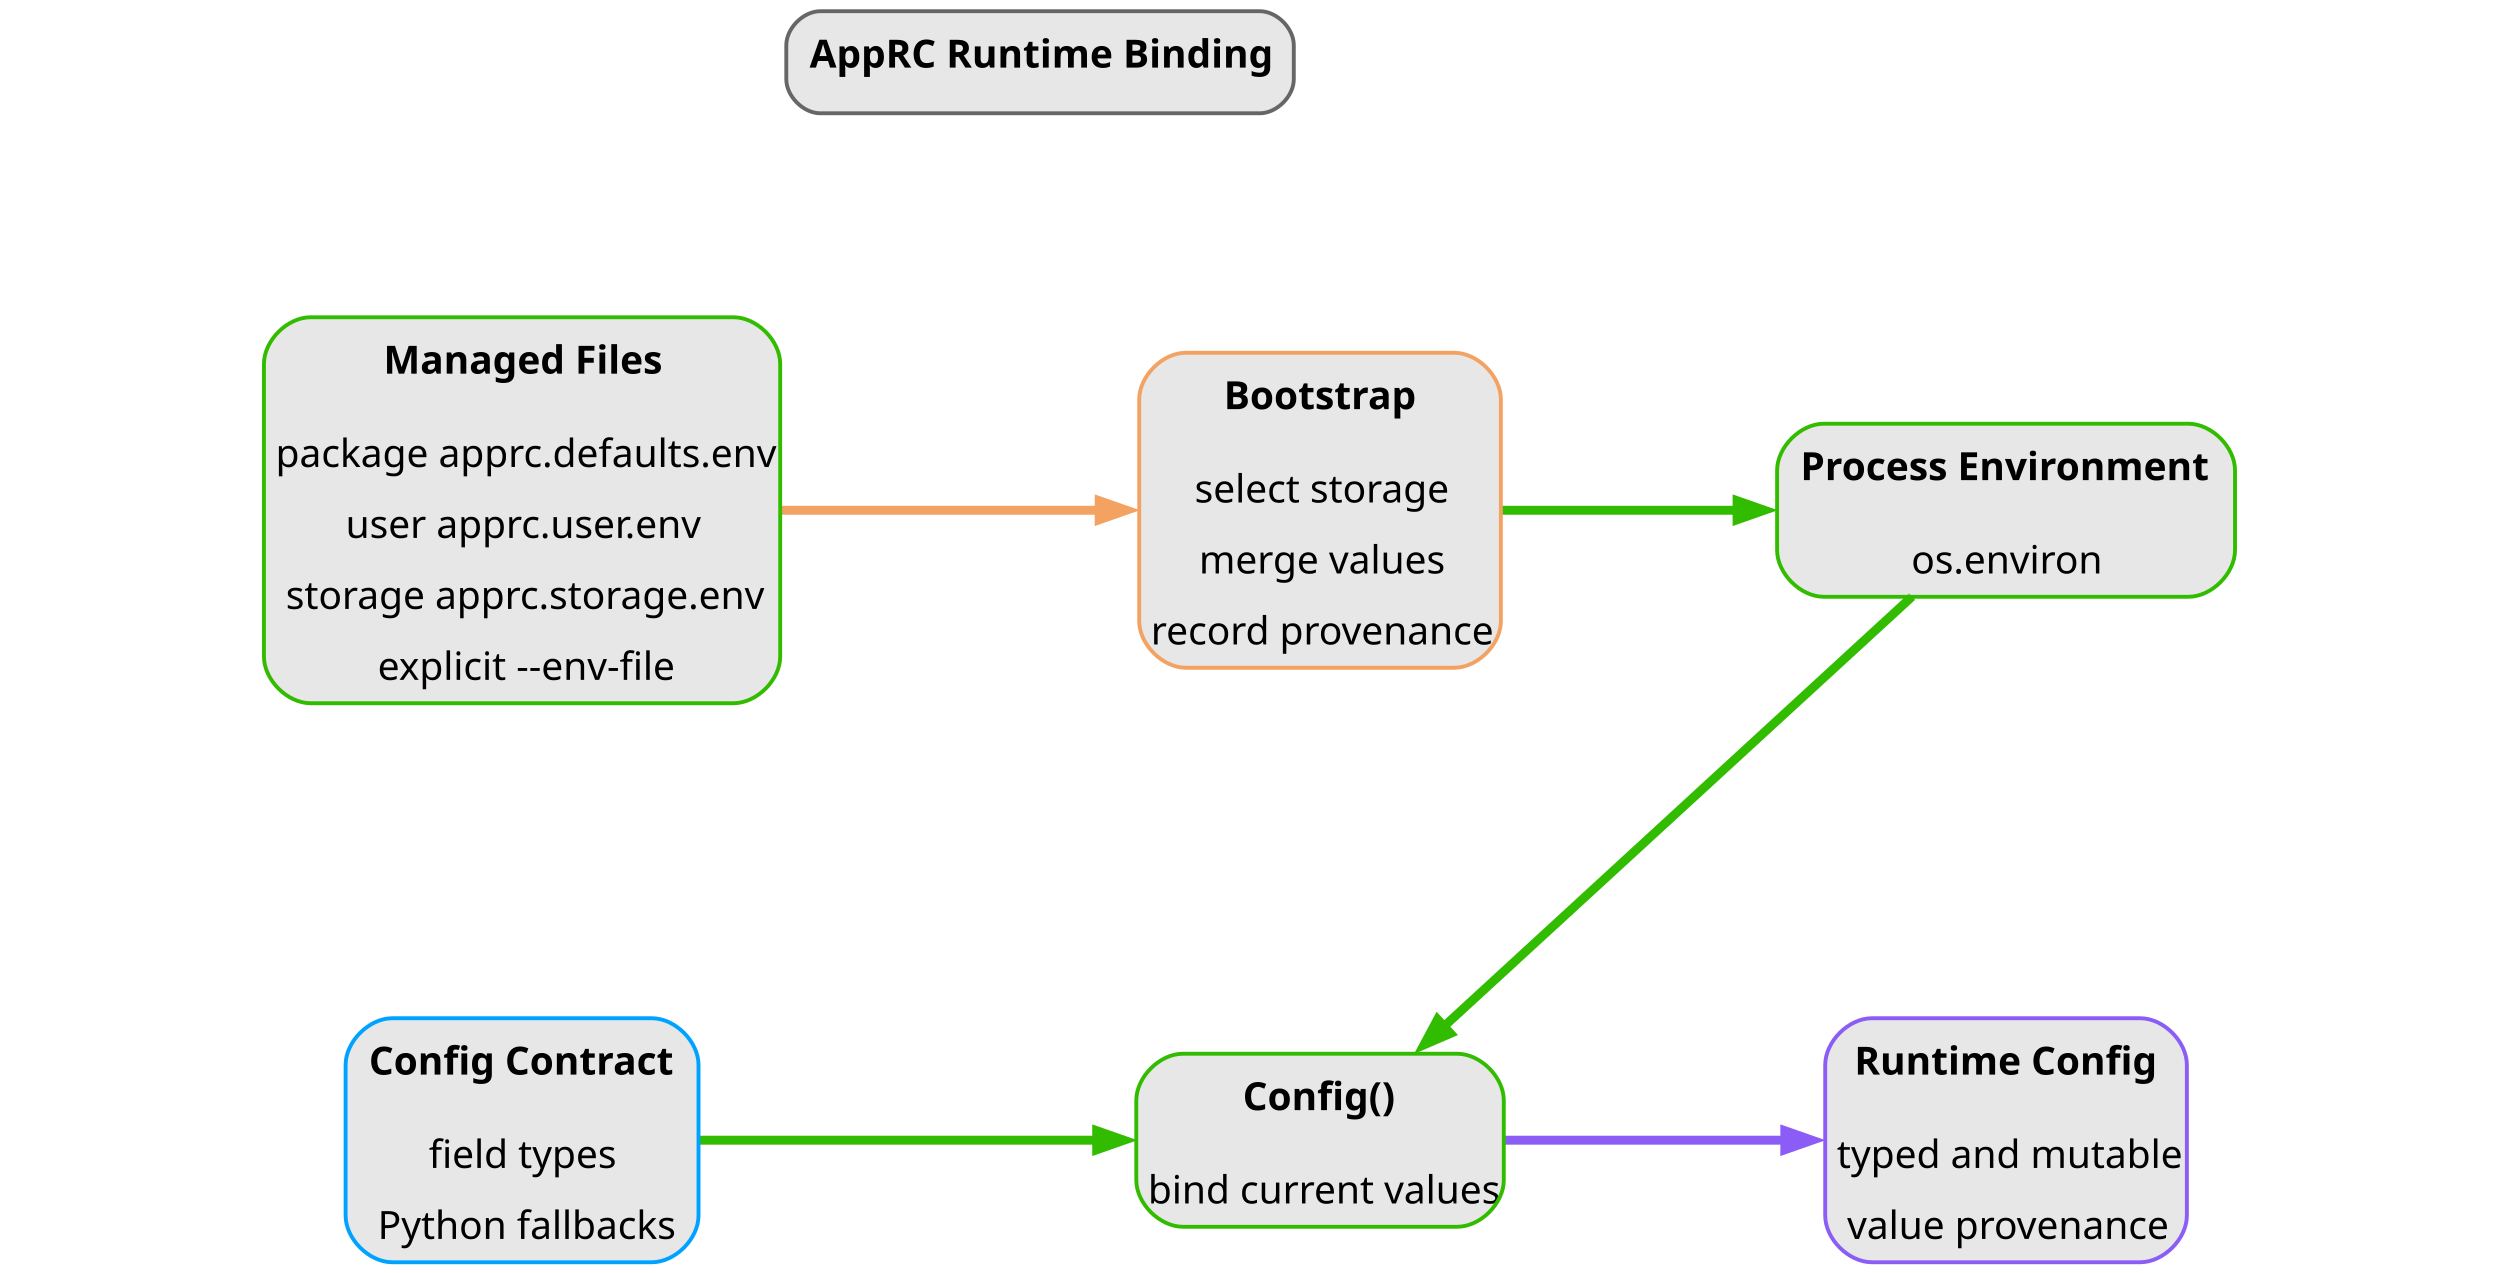
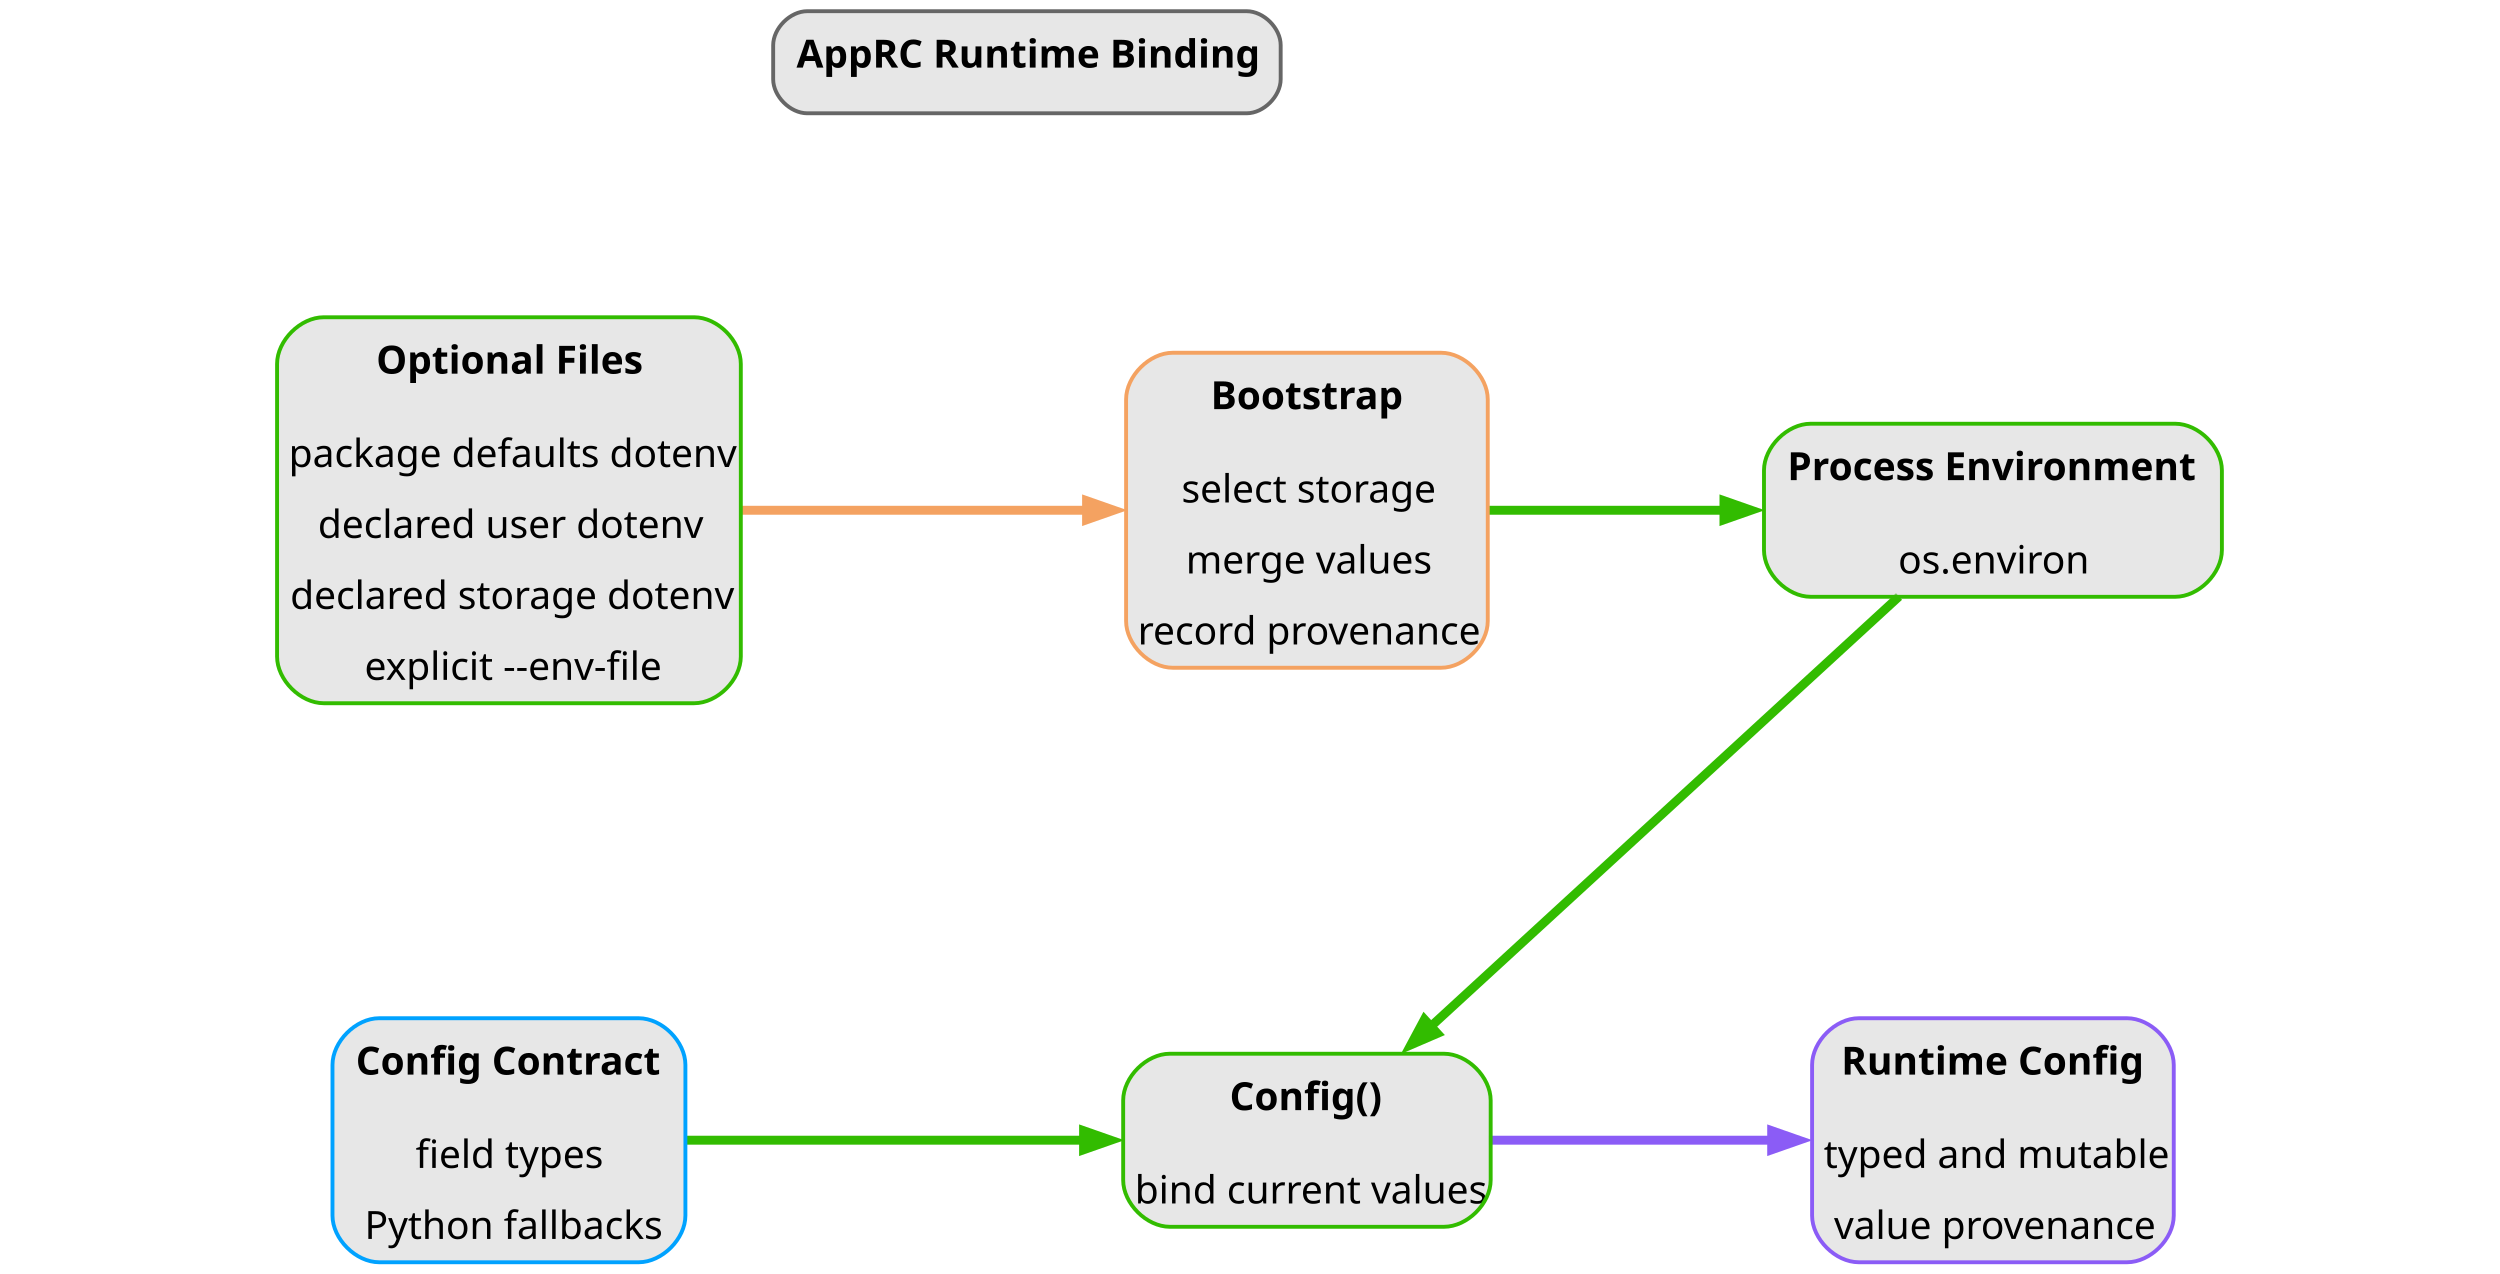
- <svg xmlns="http://www.w3.org/2000/svg" width="900px" height="457.956px" viewBox="-80.464 0 795.928 405">
-   <g id="graph0" class="graph" transform="scale(1.23811 1.23811) rotate(0) translate(2.88 324.58)">
+ <svg xmlns="http://www.w3.org/2000/svg" width="900px" height="458.621px" viewBox="-85.774 0 806.548 411">
+   <g id="graph0" class="graph" transform="scale(1.25463 1.25463) rotate(0) translate(2.88 324.58)">
    <g id="edge1" class="edge">
-       <path fill="none" stroke="#f4a261" stroke-width="2.3" d="M132.71,-193.37C159.27,-193.37 189.54,-193.37 215.02,-193.37" />
-       <polygon fill="#f4a261" stroke="#f4a261" stroke-width="2.3" points="214.78,-195.83 221.78,-193.38 214.78,-190.93 214.78,-195.83" />
+       <path fill="none" stroke="#f4a261" stroke-width="2.3" d="M118.98,-193.37C147.11,-193.37 180.54,-193.37 208.3,-193.37" />
+       <polygon fill="#f4a261" stroke="#f4a261" stroke-width="2.3" points="208.16,-195.83 215.16,-193.38 208.16,-190.93 208.16,-195.83" />
    </g>
    <g id="edge2" class="edge">
-       <path fill="none" stroke="#32bc00" stroke-width="2.3" d="M317.92,-193.37C336.61,-193.37 358.56,-193.37 379.05,-193.37" />
-       <polygon fill="#32bc00" stroke="#32bc00" stroke-width="2.3" points="378.81,-195.83 385.81,-193.38 378.81,-190.93 378.81,-195.83" />
+       <path fill="none" stroke="#32bc00" stroke-width="2.3" d="M311.17,-193.37C329.86,-193.37 351.81,-193.37 372.3,-193.37" />
+       <polygon fill="#32bc00" stroke="#32bc00" stroke-width="2.3" points="372.06,-195.83 379.06,-193.38 372.06,-190.93 372.06,-195.83" />
    </g>
    <g id="edge3" class="edge">
-       <path fill="none" stroke="#32bc00" stroke-width="2.3" d="M423.82,-171.19C392.5,-142.43 337.81,-92.2 303.21,-60.43" />
-       <polygon fill="#32bc00" stroke="#32bc00" stroke-width="2.3" points="305.1,-58.84 298.29,-55.91 301.79,-62.45 305.1,-58.84" />
+       <path fill="none" stroke="#32bc00" stroke-width="2.3" d="M417.07,-171.19C385.75,-142.43 331.06,-92.2 296.46,-60.43" />
+       <polygon fill="#32bc00" stroke="#32bc00" stroke-width="2.3" points="298.35,-58.84 291.54,-55.91 295.04,-62.45 298.35,-58.84" />
    </g>
    <g id="edge4" class="edge">
-       <path fill="none" stroke="#32bc00" stroke-width="2.3" d="M111.66,-31.38C141.91,-31.38 181.94,-31.38 214.38,-31.38" />
-       <polygon fill="#32bc00" stroke="#32bc00" stroke-width="2.3" points="214.14,-33.83 221.14,-31.38 214.14,-28.93 214.14,-33.83" />
+       <path fill="none" stroke="#32bc00" stroke-width="2.3" d="M104.91,-31.38C135.16,-31.38 175.19,-31.38 207.63,-31.38" />
+       <polygon fill="#32bc00" stroke="#32bc00" stroke-width="2.3" points="207.39,-33.83 214.39,-31.38 207.39,-28.93 207.39,-33.83" />
    </g>
    <g id="edge5" class="edge">
-       <path fill="none" stroke="#8b5cf6" stroke-width="2.3" d="M318.38,-31.38C340.79,-31.38 367.8,-31.38 391.36,-31.38" />
-       <polygon fill="#8b5cf6" stroke="#8b5cf6" stroke-width="2.3" points="391.08,-33.83 398.08,-31.38 391.08,-28.93 391.08,-33.83" />
+       <path fill="none" stroke="#8b5cf6" stroke-width="2.3" d="M311.63,-31.38C334.04,-31.38 361.05,-31.38 384.61,-31.38" />
+       <polygon fill="#8b5cf6" stroke="#8b5cf6" stroke-width="2.3" points="384.33,-33.83 391.33,-31.38 384.33,-28.93 384.33,-33.83" />
    </g>
    <g id="node1" class="node">
-       <path fill="#cccccc" fill-opacity="0.467" stroke="none" d="M143.07,-295.45C143.07,-295.45 256.07,-295.45 256.07,-295.45 260.45,-295.45 264.82,-299.83 264.82,-304.2 264.82,-304.2 264.82,-312.95 264.82,-312.95 264.82,-317.33 260.45,-321.7 256.07,-321.7 256.07,-321.7 143.07,-321.7 143.07,-321.7 138.7,-321.7 134.32,-317.33 134.32,-312.95 134.32,-312.95 134.32,-304.2 134.32,-304.2 134.32,-299.83 138.7,-295.45 143.07,-295.45" />
-       <text xml:space="preserve" text-anchor="start" x="140.32" y="-307.2" font-family="sans-serif" font-weight="bold" font-size="10.00">AppRC Runtime Binding</text>
-       <path fill="none" stroke="#666666" d="M143.07,-295.45C143.07,-295.45 256.07,-295.45 256.07,-295.45 260.45,-295.45 264.82,-299.83 264.82,-304.2 264.82,-304.2 264.82,-312.95 264.82,-312.95 264.82,-317.33 260.45,-321.7 256.07,-321.7 256.07,-321.7 143.07,-321.7 143.07,-321.7 138.7,-321.7 134.32,-317.33 134.32,-312.95 134.32,-312.95 134.32,-304.2 134.32,-304.2 134.32,-299.83 138.7,-295.45 143.07,-295.45" />
+       <path fill="#cccccc" fill-opacity="0.467" stroke="none" d="M136.32,-295.45C136.32,-295.45 249.32,-295.45 249.32,-295.45 253.7,-295.45 258.07,-299.83 258.07,-304.2 258.07,-304.2 258.07,-312.95 258.07,-312.95 258.07,-317.33 253.7,-321.7 249.32,-321.7 249.32,-321.7 136.32,-321.7 136.32,-321.7 131.95,-321.7 127.57,-317.33 127.57,-312.95 127.57,-312.95 127.57,-304.2 127.57,-304.2 127.57,-299.83 131.95,-295.45 136.32,-295.45" />
+       <text xml:space="preserve" text-anchor="start" x="133.57" y="-307.2" font-family="sans-serif" font-weight="bold" font-size="10.00">AppRC Runtime Binding</text>
+       <path fill="none" stroke="#666666" d="M136.32,-295.45C136.32,-295.45 249.32,-295.45 249.32,-295.45 253.7,-295.45 258.07,-299.83 258.07,-304.2 258.07,-304.2 258.07,-312.95 258.07,-312.95 258.07,-317.33 253.7,-321.7 249.32,-321.7 249.32,-321.7 136.32,-321.7 136.32,-321.7 131.95,-321.7 127.57,-317.33 127.57,-312.95 127.57,-312.95 127.57,-304.2 127.57,-304.2 127.57,-299.83 131.95,-295.45 136.32,-295.45" />
    </g>
    <g id="node2" class="node">
-       <path fill="#cccccc" fill-opacity="0.467" stroke="none" d="M12,-143.75C12,-143.75 120.75,-143.75 120.75,-143.75 126.75,-143.75 132.75,-149.75 132.75,-155.75 132.75,-155.75 132.75,-231 132.75,-231 132.75,-237 126.75,-243 120.75,-243 120.75,-243 12,-243 12,-243 6,-243 0,-237 0,-231 0,-231 0,-155.75 0,-155.75 0,-149.75 6,-143.75 12,-143.75" />
-       <text xml:space="preserve" text-anchor="start" x="30.75" y="-228.5" font-family="sans-serif" font-weight="bold" font-size="10.00">Managed Files</text>
-       <text xml:space="preserve" text-anchor="start" x="3" y="-204.5" font-family="sans-serif" font-size="10.00">package apprc.defaults.env</text>
-       <text xml:space="preserve" text-anchor="start" x="21" y="-186.25" font-family="sans-serif" font-size="10.00">user apprc.user.env</text>
-       <text xml:space="preserve" text-anchor="start" x="5.62" y="-168" font-family="sans-serif" font-size="10.00">storage apprc.storage.env</text>
-       <text xml:space="preserve" text-anchor="start" x="29.25" y="-149.75" font-family="sans-serif" font-size="10.00">explicit --env-file</text>
-       <path fill="none" stroke="#32bc00" d="M12,-143.75C12,-143.75 120.75,-143.75 120.75,-143.75 126.75,-143.75 132.75,-149.75 132.75,-155.75 132.75,-155.75 132.75,-231 132.75,-231 132.75,-237 126.75,-243 120.75,-243 120.75,-243 12,-243 12,-243 6,-243 0,-237 0,-231 0,-231 0,-155.75 0,-155.75 0,-149.75 6,-143.75 12,-143.75" />
+       <path fill="#cccccc" fill-opacity="0.467" stroke="none" d="M12,-143.75C12,-143.75 107.25,-143.75 107.25,-143.75 113.25,-143.75 119.25,-149.75 119.25,-155.75 119.25,-155.75 119.25,-231 119.25,-231 119.25,-237 113.25,-243 107.25,-243 107.25,-243 12,-243 12,-243 6,-243 0,-237 0,-231 0,-231 0,-155.75 0,-155.75 0,-149.75 6,-143.75 12,-143.75" />
+       <text xml:space="preserve" text-anchor="start" x="25.5" y="-228.5" font-family="sans-serif" font-weight="bold" font-size="10.00">Optional Files</text>
+       <text xml:space="preserve" text-anchor="start" x="3" y="-204.5" font-family="sans-serif" font-size="10.00">package defaults dotenv</text>
+       <text xml:space="preserve" text-anchor="start" x="10.5" y="-186.25" font-family="sans-serif" font-size="10.00">declared user dotenv</text>
+       <text xml:space="preserve" text-anchor="start" x="3.38" y="-168" font-family="sans-serif" font-size="10.00">declared storage dotenv</text>
+       <text xml:space="preserve" text-anchor="start" x="22.5" y="-149.75" font-family="sans-serif" font-size="10.00">explicit --env-file</text>
+       <path fill="none" stroke="#32bc00" d="M12,-143.75C12,-143.75 107.25,-143.75 107.25,-143.75 113.25,-143.75 119.25,-149.75 119.25,-155.75 119.25,-155.75 119.25,-231 119.25,-231 119.25,-237 113.25,-243 107.25,-243 107.25,-243 12,-243 12,-243 6,-243 0,-237 0,-231 0,-231 0,-155.75 0,-155.75 0,-149.75 6,-143.75 12,-143.75" />
    </g>
    <g id="node3" class="node">
-       <path fill="#cccccc" fill-opacity="0.467" stroke="none" d="M237.07,-152.87C237.07,-152.87 306.07,-152.87 306.07,-152.87 312.07,-152.87 318.07,-158.87 318.07,-164.87 318.07,-164.87 318.07,-221.87 318.07,-221.87 318.07,-227.87 312.07,-233.87 306.07,-233.87 306.07,-233.87 237.07,-233.87 237.07,-233.87 231.07,-233.87 225.07,-227.87 225.07,-221.87 225.07,-221.87 225.07,-164.87 225.07,-164.87 225.07,-158.87 231.07,-152.87 237.07,-152.87" />
-       <text xml:space="preserve" text-anchor="start" x="246.82" y="-219.37" font-family="sans-serif" font-weight="bold" font-size="10.00">Bootstrap</text>
-       <text xml:space="preserve" text-anchor="start" x="239.32" y="-195.37" font-family="sans-serif" font-size="10.00">select storage</text>
-       <text xml:space="preserve" text-anchor="start" x="240.45" y="-177.12" font-family="sans-serif" font-size="10.00">merge values</text>
-       <text xml:space="preserve" text-anchor="start" x="228.07" y="-158.87" font-family="sans-serif" font-size="10.00">record provenance</text>
-       <path fill="none" stroke="#f4a261" d="M237.07,-152.87C237.07,-152.87 306.07,-152.87 306.07,-152.87 312.07,-152.87 318.07,-158.87 318.07,-164.87 318.07,-164.87 318.07,-221.87 318.07,-221.87 318.07,-227.87 312.07,-233.87 306.07,-233.87 306.07,-233.87 237.07,-233.87 237.07,-233.87 231.07,-233.87 225.07,-227.87 225.07,-221.87 225.07,-221.87 225.07,-164.87 225.07,-164.87 225.07,-158.87 231.07,-152.87 237.07,-152.87" />
+       <path fill="#cccccc" fill-opacity="0.467" stroke="none" d="M230.32,-152.87C230.32,-152.87 299.32,-152.87 299.32,-152.87 305.32,-152.87 311.32,-158.87 311.32,-164.87 311.32,-164.87 311.32,-221.87 311.32,-221.87 311.32,-227.87 305.32,-233.87 299.32,-233.87 299.32,-233.87 230.32,-233.87 230.32,-233.87 224.32,-233.87 218.32,-227.87 218.32,-221.87 218.32,-221.87 218.32,-164.87 218.32,-164.87 218.32,-158.87 224.32,-152.87 230.32,-152.87" />
+       <text xml:space="preserve" text-anchor="start" x="240.07" y="-219.37" font-family="sans-serif" font-weight="bold" font-size="10.00">Bootstrap</text>
+       <text xml:space="preserve" text-anchor="start" x="232.57" y="-195.37" font-family="sans-serif" font-size="10.00">select storage</text>
+       <text xml:space="preserve" text-anchor="start" x="233.7" y="-177.12" font-family="sans-serif" font-size="10.00">merge values</text>
+       <text xml:space="preserve" text-anchor="start" x="221.32" y="-158.87" font-family="sans-serif" font-size="10.00">record provenance</text>
+       <path fill="none" stroke="#f4a261" d="M230.32,-152.87C230.32,-152.87 299.32,-152.87 299.32,-152.87 305.32,-152.87 311.32,-158.87 311.32,-164.87 311.32,-164.87 311.32,-221.87 311.32,-221.87 311.32,-227.87 305.32,-233.87 299.32,-233.87 299.32,-233.87 230.32,-233.87 230.32,-233.87 224.32,-233.87 218.32,-227.87 218.32,-221.87 218.32,-221.87 218.32,-164.87 218.32,-164.87 218.32,-158.87 224.32,-152.87 230.32,-152.87" />
    </g>
    <g id="node4" class="node">
-       <path fill="#cccccc" fill-opacity="0.467" stroke="none" d="M401.1,-171.12C401.1,-171.12 494.85,-171.12 494.85,-171.12 500.85,-171.12 506.85,-177.12 506.85,-183.12 506.85,-183.12 506.85,-203.62 506.85,-203.62 506.85,-209.62 500.85,-215.62 494.85,-215.62 494.85,-215.62 401.1,-215.62 401.1,-215.62 395.1,-215.62 389.1,-209.62 389.1,-203.62 389.1,-203.62 389.1,-183.12 389.1,-183.12 389.1,-177.12 395.1,-171.12 401.1,-171.12" />
-       <text xml:space="preserve" text-anchor="start" x="395.1" y="-201.12" font-family="sans-serif" font-weight="bold" font-size="10.00">Process Environment</text>
-       <text xml:space="preserve" text-anchor="start" x="423.6" y="-177.12" font-family="sans-serif" font-size="10.00">os.environ</text>
-       <path fill="none" stroke="#32bc00" d="M401.1,-171.12C401.1,-171.12 494.85,-171.12 494.85,-171.12 500.85,-171.12 506.85,-177.12 506.85,-183.12 506.85,-183.12 506.85,-203.62 506.85,-203.62 506.85,-209.62 500.85,-215.62 494.85,-215.62 494.85,-215.62 401.1,-215.62 401.1,-215.62 395.1,-215.62 389.1,-209.62 389.1,-203.62 389.1,-203.62 389.1,-183.12 389.1,-183.12 389.1,-177.12 395.1,-171.12 401.1,-171.12" />
+       <path fill="#cccccc" fill-opacity="0.467" stroke="none" d="M394.35,-171.12C394.35,-171.12 488.1,-171.12 488.1,-171.12 494.1,-171.12 500.1,-177.12 500.1,-183.12 500.1,-183.12 500.1,-203.62 500.1,-203.62 500.1,-209.62 494.1,-215.62 488.1,-215.62 488.1,-215.62 394.35,-215.62 394.35,-215.62 388.35,-215.62 382.35,-209.62 382.35,-203.62 382.35,-203.62 382.35,-183.12 382.35,-183.12 382.35,-177.12 388.35,-171.12 394.35,-171.12" />
+       <text xml:space="preserve" text-anchor="start" x="388.35" y="-201.12" font-family="sans-serif" font-weight="bold" font-size="10.00">Process Environment</text>
+       <text xml:space="preserve" text-anchor="start" x="416.85" y="-177.12" font-family="sans-serif" font-size="10.00">os.environ</text>
+       <path fill="none" stroke="#32bc00" d="M394.35,-171.12C394.35,-171.12 488.1,-171.12 488.1,-171.12 494.1,-171.12 500.1,-177.12 500.1,-183.12 500.1,-183.12 500.1,-203.62 500.1,-203.62 500.1,-209.62 494.1,-215.62 488.1,-215.62 488.1,-215.62 394.35,-215.62 394.35,-215.62 388.35,-215.62 382.35,-209.62 382.35,-203.62 382.35,-203.62 382.35,-183.12 382.35,-183.12 382.35,-177.12 388.35,-171.12 394.35,-171.12" />
    </g>
    <g id="node5" class="node">
-       <path fill="#cccccc" fill-opacity="0.467" stroke="none" d="M33,0C33,0 99.75,0 99.75,0 105.75,0 111.75,-6 111.75,-12 111.75,-12 111.75,-50.75 111.75,-50.75 111.75,-56.75 105.75,-62.75 99.75,-62.75 99.75,-62.75 33,-62.75 33,-62.75 27,-62.75 21,-56.75 21,-50.75 21,-50.75 21,-12 21,-12 21,-6 27,0 33,0" />
-       <text xml:space="preserve" text-anchor="start" x="27" y="-48.25" font-family="sans-serif" font-weight="bold" font-size="10.00">Config Contract</text>
-       <text xml:space="preserve" text-anchor="start" x="42.38" y="-24.25" font-family="sans-serif" font-size="10.00">field types</text>
-       <text xml:space="preserve" text-anchor="start" x="29.25" y="-6" font-family="sans-serif" font-size="10.00">Python fallbacks</text>
-       <path fill="none" stroke="#00a2ff" d="M33,0C33,0 99.75,0 99.75,0 105.75,0 111.75,-6 111.75,-12 111.75,-12 111.75,-50.75 111.75,-50.75 111.75,-56.75 105.75,-62.75 99.75,-62.75 99.75,-62.75 33,-62.75 33,-62.75 27,-62.75 21,-56.75 21,-50.75 21,-50.75 21,-12 21,-12 21,-6 27,0 33,0" />
+       <path fill="#cccccc" fill-opacity="0.467" stroke="none" d="M26.25,0C26.25,0 93,0 93,0 99,0 105,-6 105,-12 105,-12 105,-50.75 105,-50.75 105,-56.75 99,-62.75 93,-62.75 93,-62.75 26.25,-62.75 26.25,-62.75 20.25,-62.75 14.25,-56.75 14.25,-50.75 14.25,-50.75 14.25,-12 14.25,-12 14.25,-6 20.25,0 26.25,0" />
+       <text xml:space="preserve" text-anchor="start" x="20.25" y="-48.25" font-family="sans-serif" font-weight="bold" font-size="10.00">Config Contract</text>
+       <text xml:space="preserve" text-anchor="start" x="35.62" y="-24.25" font-family="sans-serif" font-size="10.00">field types</text>
+       <text xml:space="preserve" text-anchor="start" x="22.5" y="-6" font-family="sans-serif" font-size="10.00">Python fallbacks</text>
+       <path fill="none" stroke="#00a2ff" d="M26.25,0C26.25,0 93,0 93,0 99,0 105,-6 105,-12 105,-12 105,-50.75 105,-50.75 105,-56.75 99,-62.75 93,-62.75 93,-62.75 26.25,-62.75 26.25,-62.75 20.25,-62.75 14.25,-56.75 14.25,-50.75 14.25,-50.75 14.25,-12 14.25,-12 14.25,-6 20.25,0 26.25,0" />
    </g>
    <g id="node6" class="node">
-       <path fill="#cccccc" fill-opacity="0.467" stroke="none" d="M236.32,-9.12C236.32,-9.12 306.82,-9.12 306.82,-9.12 312.82,-9.12 318.82,-15.12 318.82,-21.12 318.82,-21.12 318.82,-41.62 318.82,-41.62 318.82,-47.62 312.82,-53.62 306.82,-53.62 306.82,-53.62 236.32,-53.62 236.32,-53.62 230.32,-53.62 224.32,-47.62 224.32,-41.62 224.32,-41.62 224.32,-21.12 224.32,-21.12 224.32,-15.12 230.32,-9.12 236.32,-9.12" />
-       <text xml:space="preserve" text-anchor="start" x="251.7" y="-39.12" font-family="sans-serif" font-weight="bold" font-size="10.00">Config()</text>
-       <text xml:space="preserve" text-anchor="start" x="227.32" y="-15.12" font-family="sans-serif" font-size="10.00">bind current values</text>
-       <path fill="none" stroke="#32bc00" d="M236.32,-9.12C236.32,-9.12 306.82,-9.12 306.82,-9.12 312.82,-9.12 318.82,-15.12 318.82,-21.12 318.82,-21.12 318.82,-41.62 318.82,-41.62 318.82,-47.62 312.82,-53.62 306.82,-53.62 306.82,-53.62 236.32,-53.62 236.32,-53.62 230.32,-53.62 224.32,-47.62 224.32,-41.62 224.32,-41.62 224.32,-21.12 224.32,-21.12 224.32,-15.12 230.32,-9.12 236.32,-9.12" />
+       <path fill="#cccccc" fill-opacity="0.467" stroke="none" d="M229.57,-9.12C229.57,-9.12 300.07,-9.12 300.07,-9.12 306.07,-9.12 312.07,-15.12 312.07,-21.12 312.07,-21.12 312.07,-41.62 312.07,-41.62 312.07,-47.62 306.07,-53.62 300.07,-53.62 300.07,-53.62 229.57,-53.62 229.57,-53.62 223.57,-53.62 217.57,-47.62 217.57,-41.62 217.57,-41.62 217.57,-21.12 217.57,-21.12 217.57,-15.12 223.57,-9.12 229.57,-9.12" />
+       <text xml:space="preserve" text-anchor="start" x="244.95" y="-39.12" font-family="sans-serif" font-weight="bold" font-size="10.00">Config()</text>
+       <text xml:space="preserve" text-anchor="start" x="220.57" y="-15.12" font-family="sans-serif" font-size="10.00">bind current values</text>
+       <path fill="none" stroke="#32bc00" d="M229.57,-9.12C229.57,-9.12 300.07,-9.12 300.07,-9.12 306.07,-9.12 312.07,-15.12 312.07,-21.12 312.07,-21.12 312.07,-41.62 312.07,-41.62 312.07,-47.62 306.07,-53.62 300.07,-53.62 300.07,-53.62 229.57,-53.62 229.57,-53.62 223.57,-53.62 217.57,-47.62 217.57,-41.62 217.57,-41.62 217.57,-21.12 217.57,-21.12 217.57,-15.12 223.57,-9.12 229.57,-9.12" />
    </g>
    <g id="node7" class="node">
-       <path fill="#cccccc" fill-opacity="0.467" stroke="none" d="M413.47,0C413.47,0 482.47,0 482.47,0 488.47,0 494.47,-6 494.47,-12 494.47,-12 494.47,-50.75 494.47,-50.75 494.47,-56.75 488.47,-62.75 482.47,-62.75 482.47,-62.75 413.47,-62.75 413.47,-62.75 407.47,-62.75 401.47,-56.75 401.47,-50.75 401.47,-50.75 401.47,-12 401.47,-12 401.47,-6 407.47,0 413.47,0" />
-       <text xml:space="preserve" text-anchor="start" x="408.97" y="-48.25" font-family="sans-serif" font-weight="bold" font-size="10.00">Runtime Config</text>
-       <text xml:space="preserve" text-anchor="start" x="404.47" y="-24.25" font-family="sans-serif" font-size="10.00">typed and mutable</text>
-       <text xml:space="preserve" text-anchor="start" x="407.1" y="-6" font-family="sans-serif" font-size="10.00">value provenance</text>
-       <path fill="none" stroke="#8b5cf6" d="M413.47,0C413.47,0 482.47,0 482.47,0 488.47,0 494.47,-6 494.47,-12 494.47,-12 494.47,-50.75 494.47,-50.75 494.47,-56.75 488.47,-62.75 482.47,-62.75 482.47,-62.75 413.47,-62.75 413.47,-62.75 407.47,-62.75 401.47,-56.75 401.47,-50.75 401.47,-50.75 401.47,-12 401.47,-12 401.47,-6 407.47,0 413.47,0" />
+       <path fill="#cccccc" fill-opacity="0.467" stroke="none" d="M406.72,0C406.72,0 475.72,0 475.72,0 481.72,0 487.72,-6 487.72,-12 487.72,-12 487.72,-50.75 487.72,-50.75 487.72,-56.75 481.72,-62.75 475.72,-62.75 475.72,-62.75 406.72,-62.75 406.72,-62.75 400.72,-62.75 394.72,-56.75 394.72,-50.75 394.72,-50.75 394.72,-12 394.72,-12 394.72,-6 400.72,0 406.72,0" />
+       <text xml:space="preserve" text-anchor="start" x="402.22" y="-48.25" font-family="sans-serif" font-weight="bold" font-size="10.00">Runtime Config</text>
+       <text xml:space="preserve" text-anchor="start" x="397.72" y="-24.25" font-family="sans-serif" font-size="10.00">typed and mutable</text>
+       <text xml:space="preserve" text-anchor="start" x="400.35" y="-6" font-family="sans-serif" font-size="10.00">value provenance</text>
+       <path fill="none" stroke="#8b5cf6" d="M406.72,0C406.72,0 475.72,0 475.72,0 481.72,0 487.72,-6 487.72,-12 487.72,-12 487.72,-50.75 487.72,-50.75 487.72,-56.75 481.72,-62.75 475.72,-62.75 475.72,-62.75 406.72,-62.75 406.72,-62.75 400.72,-62.75 394.72,-56.75 394.72,-50.75 394.72,-50.75 394.72,-12 394.72,-12 394.72,-6 400.72,0 406.72,0" />
    </g>
  </g>
</svg>
